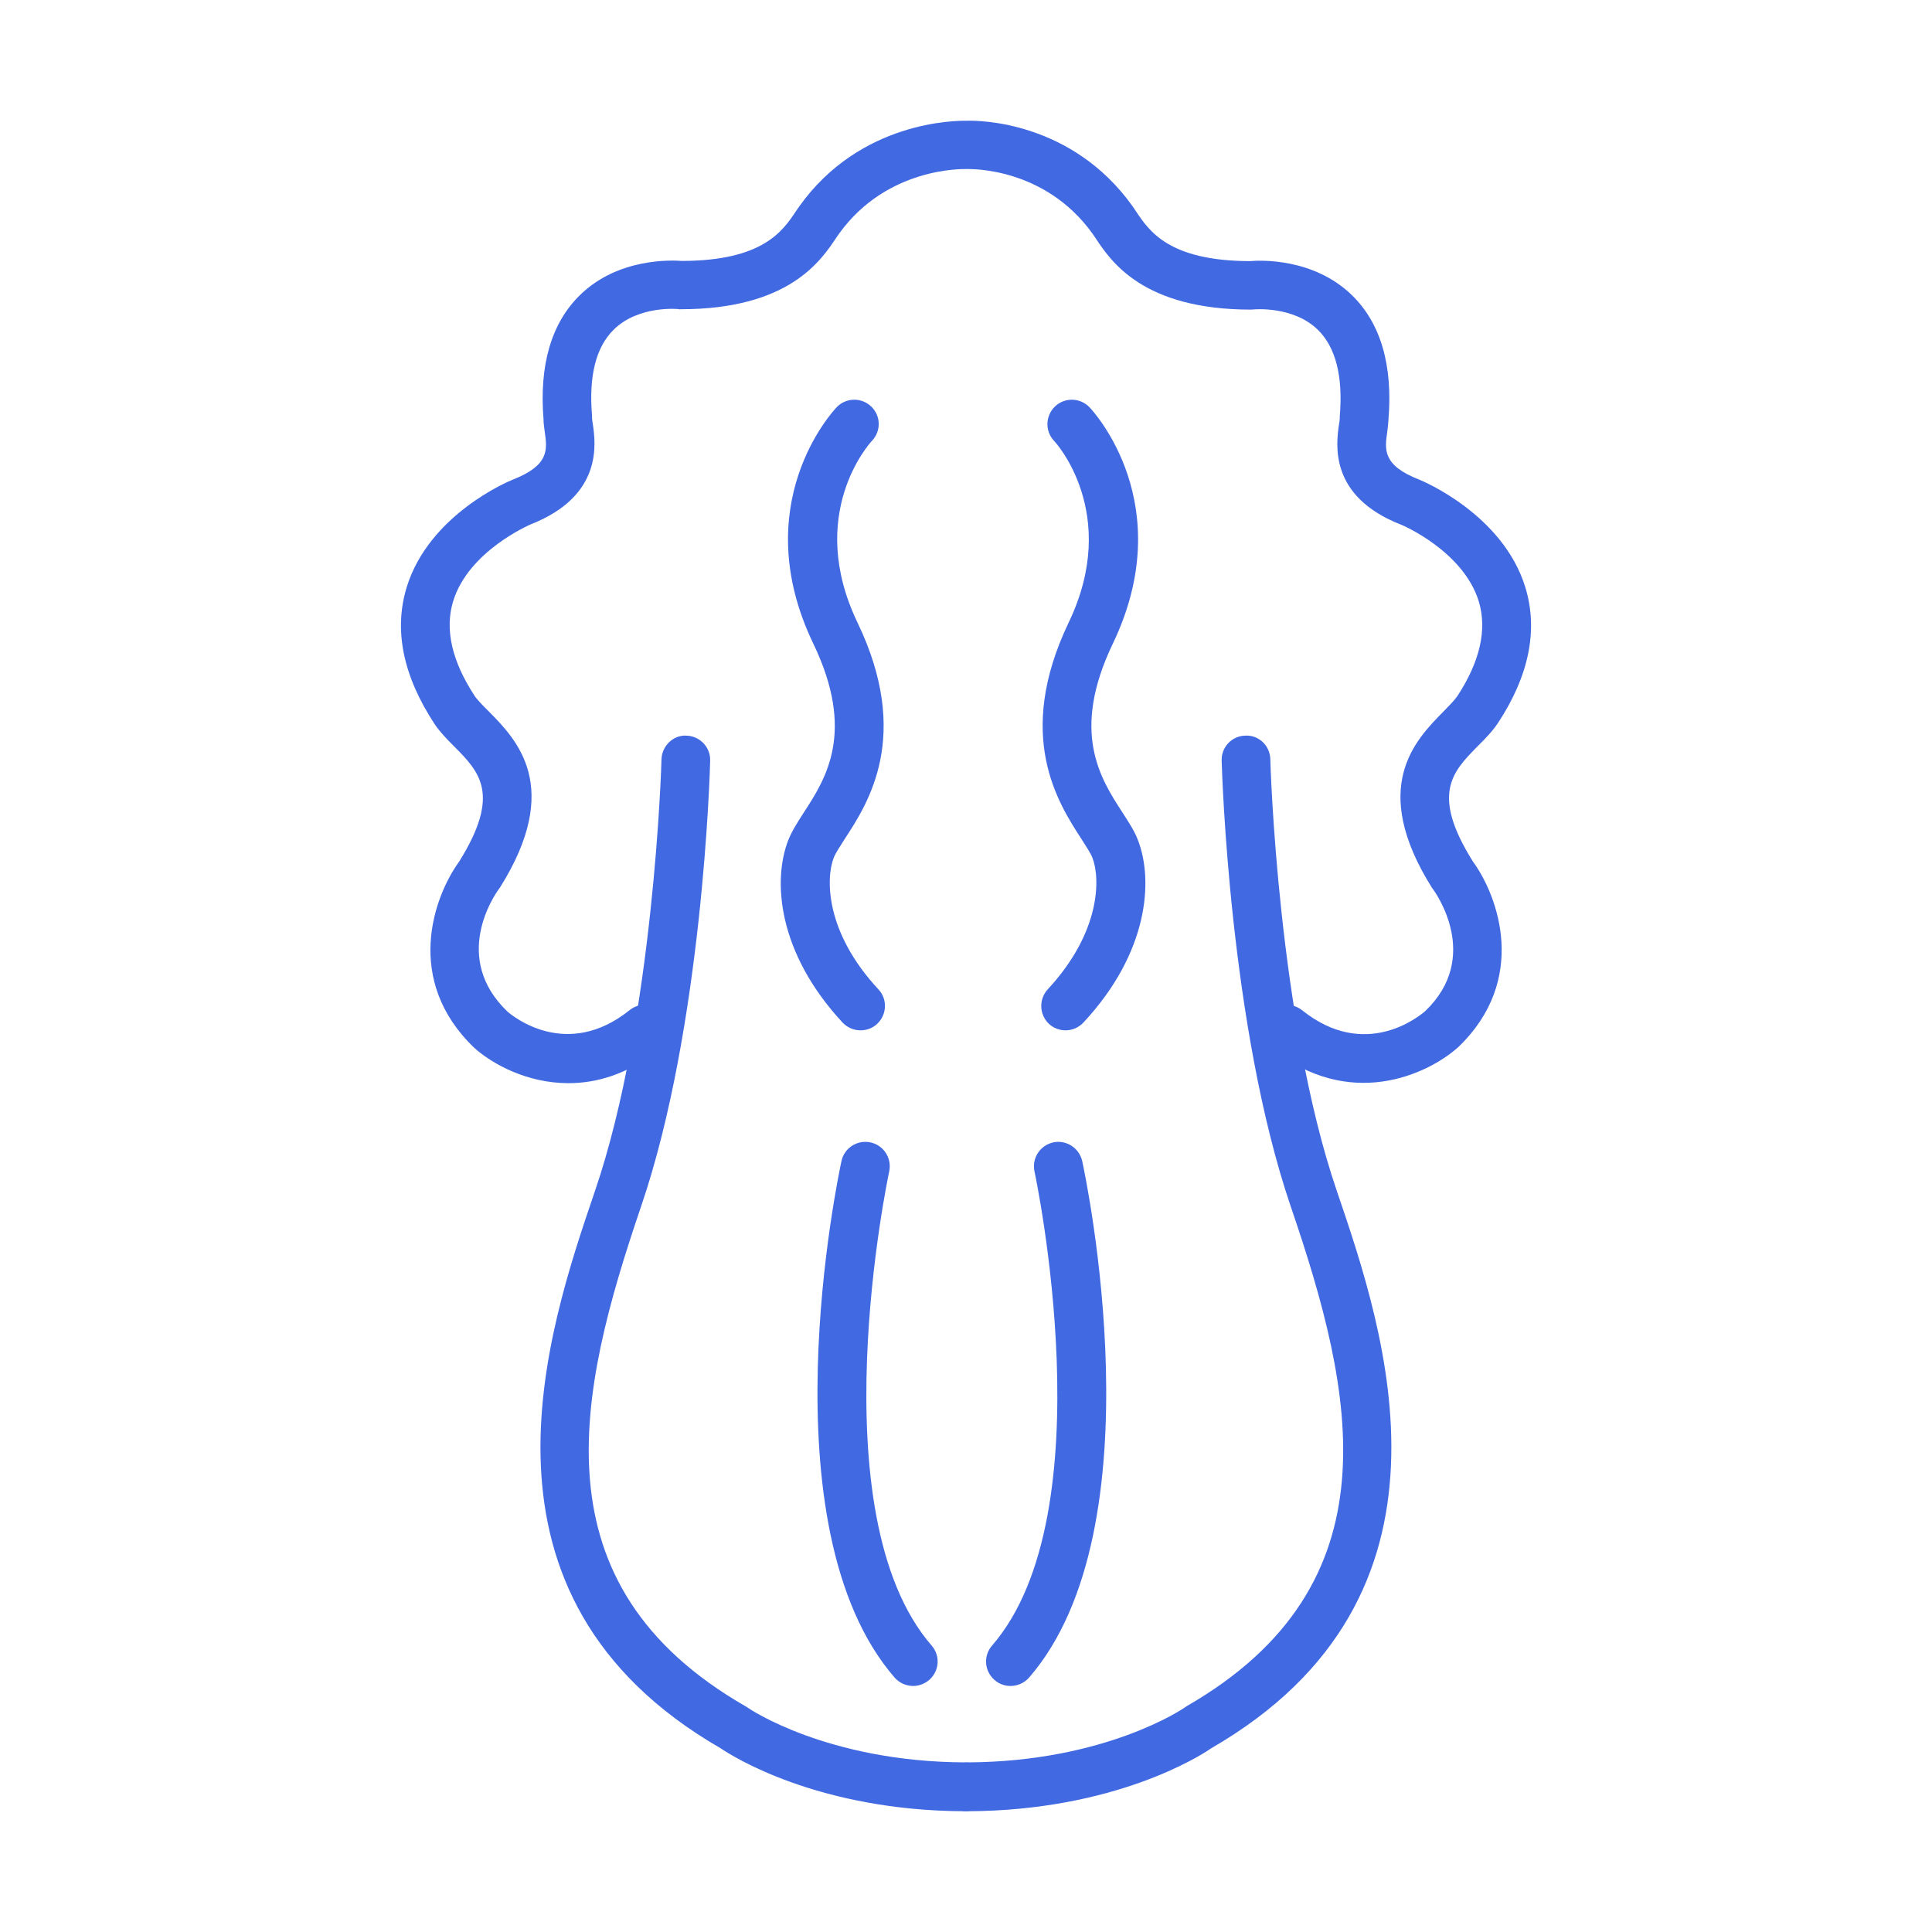
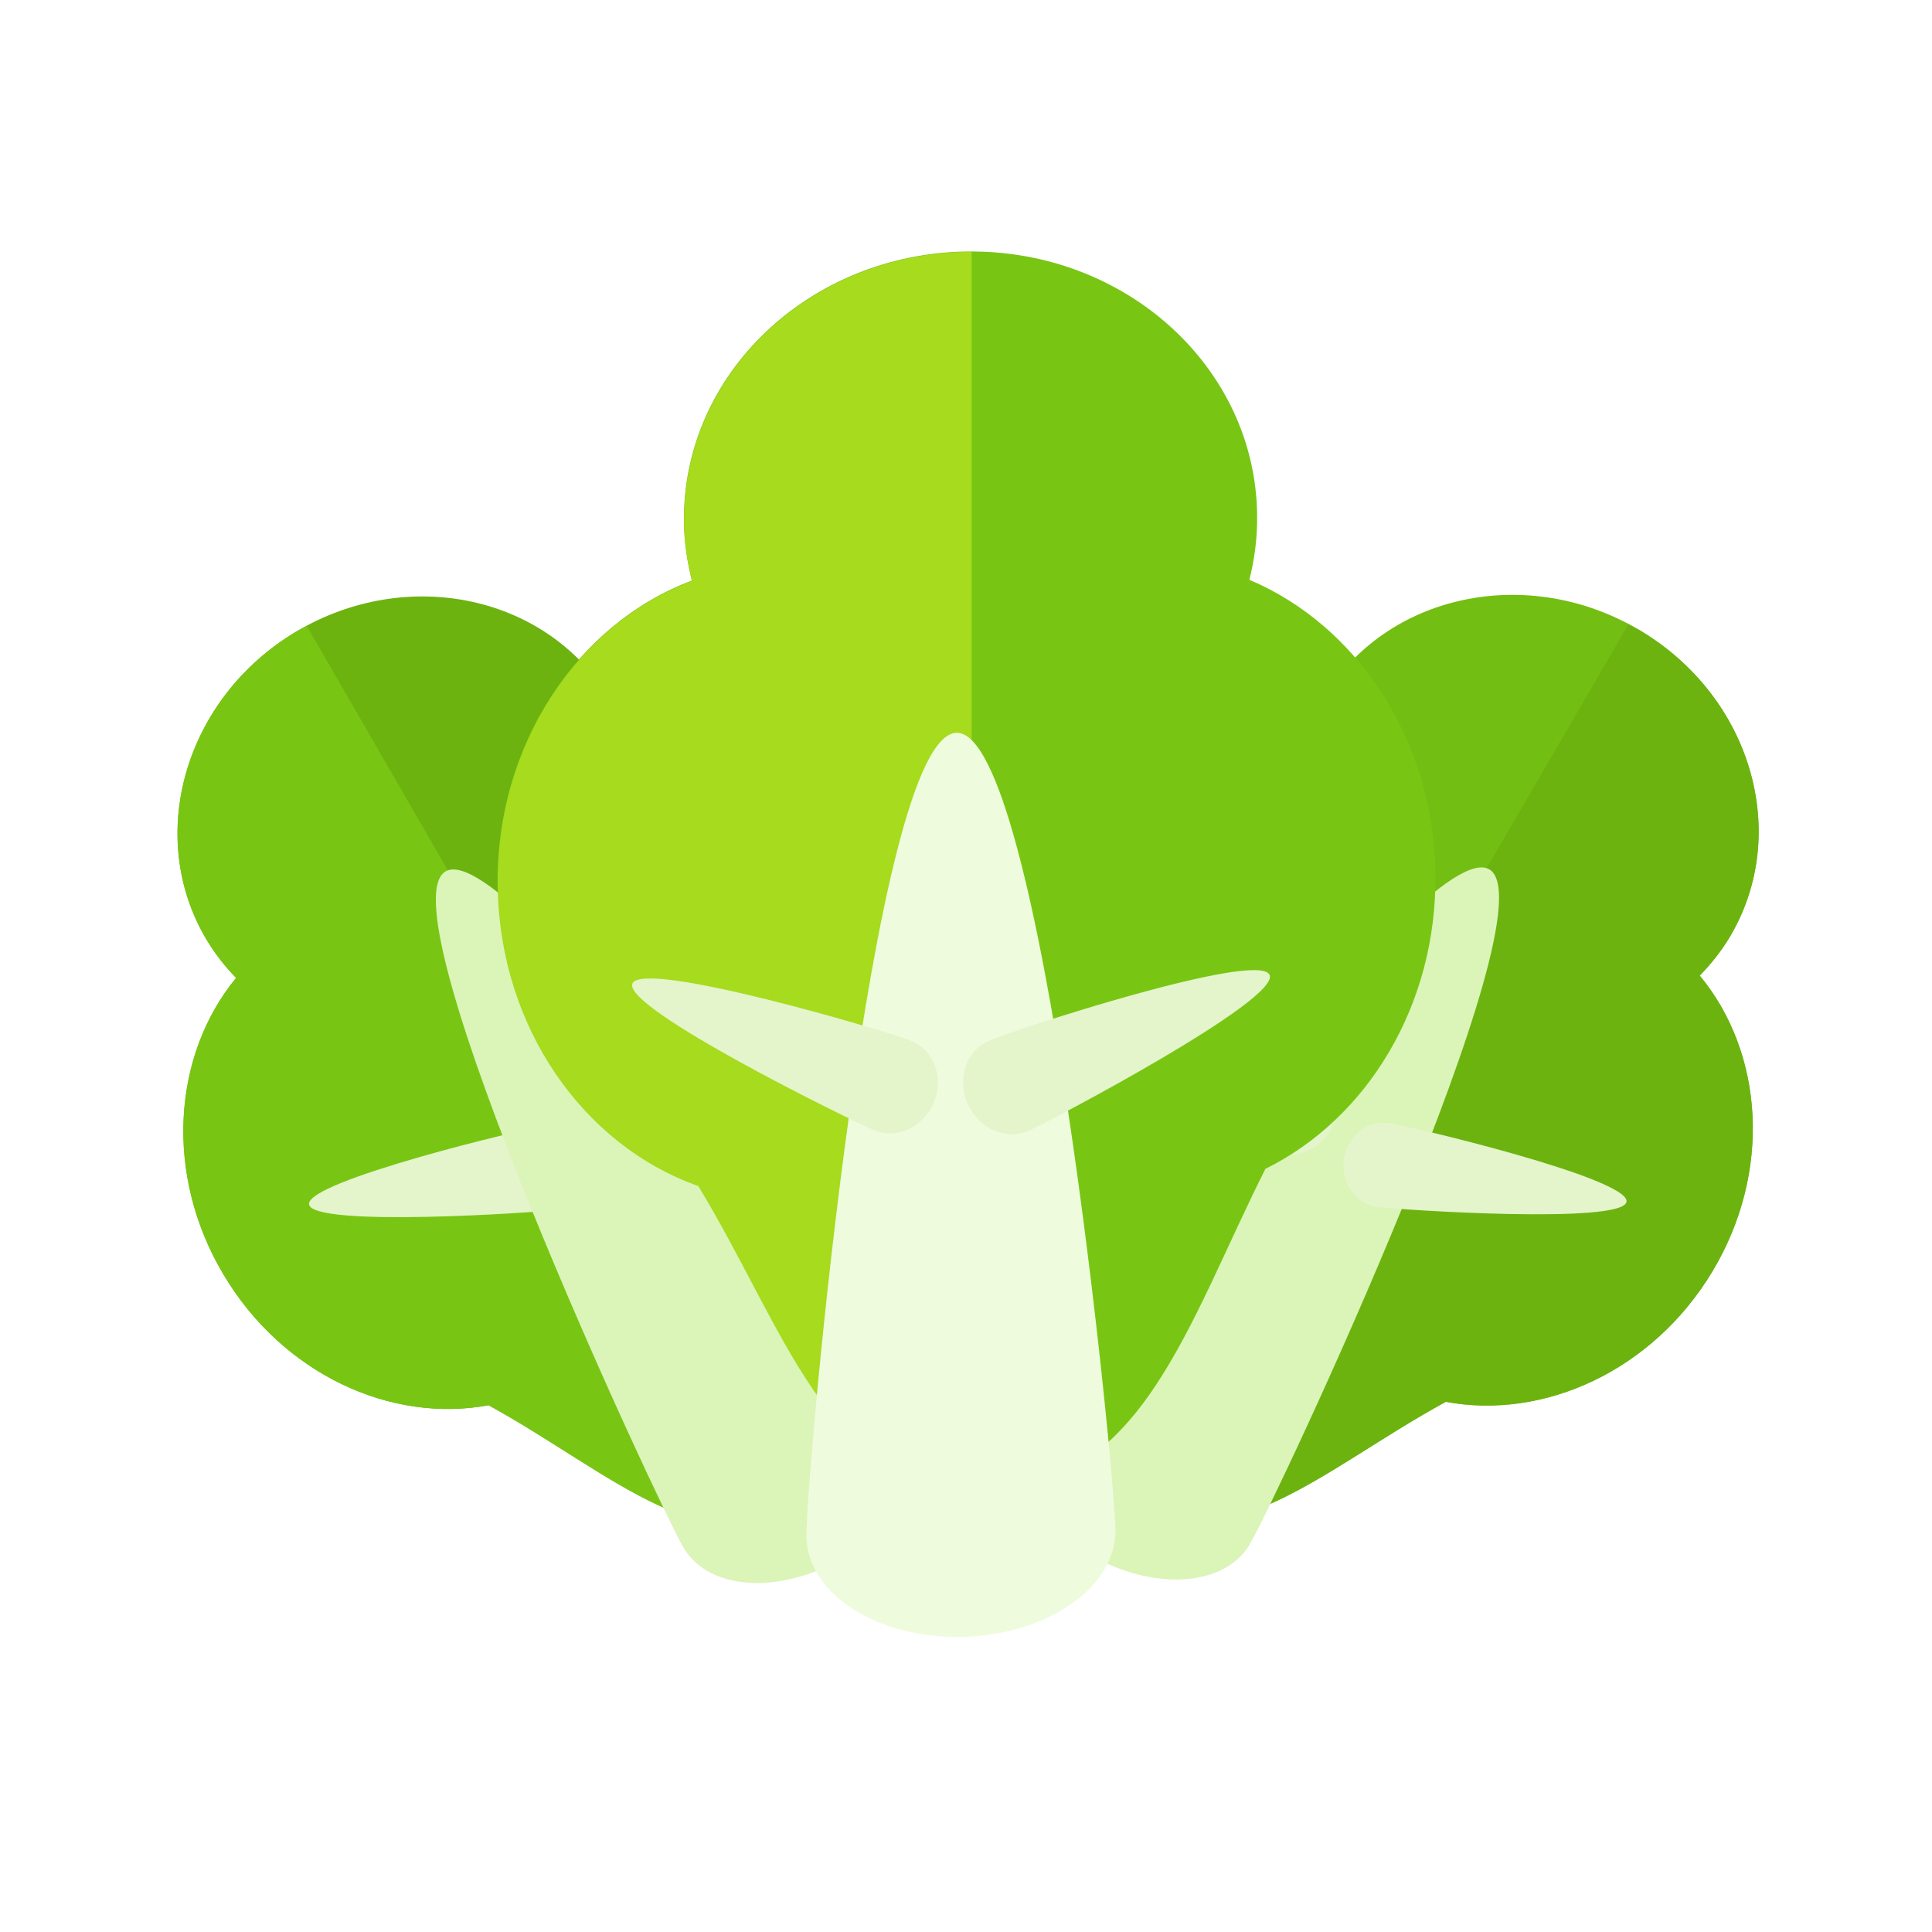
<svg xmlns="http://www.w3.org/2000/svg" class="icon" width="48px" height="48.00px" viewBox="0 0 1024 1024" version="1.1">
-   <path d="M564.8 546.1c-3.1 0-6.3-1.1-8.8-3.4-5.2-4.9-5.5-13-0.7-18.3 28.3-30.5 27.9-59 23.7-69.8-0.9-2.3-3.3-6-5.8-9.9-12.4-19.1-35.5-54.7-6.8-114.7 27.8-57.9-7.3-96-7.7-96.3-4.9-5.2-4.7-13.3 0.5-18.3 5.2-4.9 13.3-4.7 18.3 0.5 2 2.1 47.7 51.5 12.3 125.3-22.5 46.9-6.5 71.5 5.1 89.4 3.4 5.3 6.4 9.8 8.2 14.6 8.3 21.3 5.8 59.5-28.8 96.7-2.6 2.8-6.1 4.2-9.5 4.2zM456.1 546.1c-3.5 0-6.9-1.4-9.5-4.1-34.6-37.3-37.1-75.4-28.8-96.7 1.9-4.8 4.8-9.3 8.2-14.6 11.7-18 27.6-42.6 5.1-89.5-35.5-73.8 10.3-123.2 12.3-125.3 4.9-5.2 13.1-5.4 18.3-0.5 5.2 4.9 5.4 13 0.5 18.2-1.6 1.7-35.2 39.1-7.7 96.4 28.8 60 5.7 95.6-6.8 114.7-2.5 3.9-4.9 7.6-5.8 9.9-4.2 10.8-4.7 39.3 23.7 69.8 4.9 5.2 4.5 13.4-0.7 18.3-2.5 2.3-5.6 3.4-8.8 3.4zM511.3 960s-0.1 0 0 0c-78.1-0.3-123.5-29.4-129.4-33.4-139.7-80.7-92.1-220.4-66.5-295.5 31.3-91.8 35.2-227.2 35.2-228.6 0.2-7.1 6.2-13 13.2-12.6 7.1 0.2 12.8 6.1 12.6 13.2-0.1 5.7-4 140.8-36.6 236.3-33.6 98.7-57.1 200.4 55.4 265 0.4 0.2 0.7 0.4 1.1 0.7 0.4 0.3 41.8 28.7 115.1 29 7.1 0 12.9 5.8 12.9 13-0.1 7.1-5.9 12.9-13 12.9z" fill="#4169E1" />
-   <path d="M512.7 960c-7.1 0-12.9-5.8-12.9-12.9 0-7.1 5.7-12.9 12.9-13 73.3-0.3 114.7-28.7 115.1-29 0.3-0.2 0.7-0.5 1-0.7 112.4-64.6 89-166.4 55.3-265-32.5-95.5-36.4-230.6-36.6-236.3-0.2-7.1 5.4-13.1 12.6-13.2 7.1-0.4 13.1 5.4 13.2 12.6 0 1.4 3.9 136.9 35.2 228.6 25.6 75.1 73.2 214.8-66.5 295.5-5.7 4-51.2 33.1-129.3 33.4z" fill="#4169E1" />
-   <path d="M301.3 574.1c-21.9 0-40.3-10.1-49.9-18.7-37.4-35.8-21.7-79.9-8-98.8 22.3-35.8 10.7-47.5-2.8-61.1-3.6-3.6-7.2-7.3-10.1-11.5-17-25.8-21.9-50.2-14.9-72.9 11.9-38.5 54.2-56.1 56-56.8 19.7-7.7 18.5-16 17.1-25.6-0.3-2.3-0.6-4.4-0.6-6.1-2.4-29.1 4.1-51.4 19.4-66.3 20.2-19.7 48.5-18.4 54-18 42.9-0.1 53.4-15.9 60.4-26.4l1.8-2.6c32.3-45.2 82.7-45.4 89-45.3 6.2-0.2 55.3 0.2 87.5 45.2l1.9 2.8c7 10.5 17.5 26.3 60.4 26.4 5.5-0.5 33.7-1.7 54 18 15.3 14.9 21.8 37.1 19.4 66.2-0.1 1.7-0.3 3.8-0.6 6.1-1.4 9.6-2.6 17.9 16.9 25.5 2 0.8 44.3 18.5 56.2 56.9 7 22.7 2.1 47.1-14.7 72.5-3.1 4.5-6.8 8.2-10.4 11.8-13.4 13.6-25.1 25.3-2.7 61.1 13.7 18.8 29.4 62.9-7.7 98.5-16.5 14.8-57.8 33.6-98.9 0.7-5.6-4.5-6.5-12.6-2-18.2s12.6-6.5 18.2-2c33.4 26.7 62 3.2 65.2 0.4 30.1-28.8 5.2-63.1 4.2-64.5-0.2-0.3-0.4-0.6-0.6-0.8-33.5-53.4-8.8-78.4 6-93.4 2.9-3 5.7-5.8 7.4-8.2 12-18.3 15.9-35.3 11.4-50.2-8.2-26.8-40.8-40.6-41.2-40.7-38.4-15-34.4-42.7-32.9-53.2 0.2-1.2 0.4-2.2 0.4-3.1v-1.1c1.8-21.1-2.1-36.5-11.5-45.8-13.1-12.9-33.9-10.9-34.1-10.9-0.4 0-1 0.1-1.4 0.1-57.3 0-74.3-25.6-82.5-38l-1.5-2.2c-25.6-35.7-65.5-34.2-65.8-34.3h-1.2c-1.6 0-42-1.1-67.4 34.3l-1.4 2c-8.2 12.3-25.2 38-82.5 38-0.5 0.1-1 0-1.5-0.1-0.1 0-20.9-2-34 10.9-9.5 9.3-13.3 24.7-11.5 45.8v1.1c0 0.8 0.2 1.9 0.4 3.1 1.5 10.4 5.5 38.2-33.1 53.3-0.1 0.1-32.7 13.9-40.9 40.6-4.6 14.9-0.7 32 11.6 50.6 1.5 2 4.2 4.9 7.2 7.8 14.8 15 39.5 40 6 93.4-0.2 0.3-0.4 0.6-0.6 0.8-2.6 3.6-25.1 36.5 4.5 64.9 2.8 2.5 31.5 26 64.8-0.7 5.6-4.5 13.7-3.6 18.2 2s3.6 13.7-2 18.2c-16.6 13.7-33.5 18.5-48.6 18.5zM484 893.6c-3.6 0-7.2-1.5-9.8-4.4-69.4-80-29.9-265.9-28.2-273.8 1.5-7 8.4-11.4 15.4-9.9s11.4 8.4 9.9 15.4c-0.4 1.8-38.5 181.1 22.5 251.3 4.7 5.4 4.1 13.5-1.3 18.2-2.5 2.1-5.5 3.2-8.5 3.2zM535.6 893.6c-3 0-6-1-8.5-3.2-5.4-4.7-6-12.8-1.3-18.2 61-70.3 22.9-249.5 22.5-251.3-1.5-7 2.9-13.8 9.9-15.4 6.9-1.5 13.8 2.9 15.4 9.9 1.7 7.9 41.2 193.8-28.2 273.8-2.6 2.9-6.2 4.4-9.8 4.4z" fill="#4169E1" />
+   <path d="M468.7 615.2c4.5 76.4 22.8 147.4-36.2 182.6-57.8 34.4-108-17-173.5-53-51.9 9.7-109.2-16.6-140.5-69.3-31.5-52.9-27-116.2 6.7-157.2-5.9-6-11.2-12.8-15.7-20.3-32.8-55-11.5-128.1 47.6-163.3 59.1-35.1 133.5-19 166.2 36.1 5 8.4 8.7 17.2 11.2 26.2 50.1-6.4 103.9 19.8 133.9 70.3 29.3 49.1 27.6 107.1 0.3 147.9z" fill="#6CB310" />
+   <path d="M258.9 744.8c-51.9 9.7-109.2-16.6-140.5-69.3-31.5-52.9-27-116.2 6.7-157.2-5.9-6-11.2-12.8-15.7-20.3-32.7-55-11.4-128.1 47.7-163.3 1.8-1.1 3.7-2 5.5-2.9l269.2 466.3c-57.5 33.7-107.6-17.5-172.9-53.3z" fill="#78C613" />
+   <path d="M916.7 496.8c-4.5 7.5-9.9 14.2-15.8 20.3 33.9 40.9 38.4 104 6.7 156.8-31.5 52.5-89.1 78.8-141.3 69.1-65.9 35.9-116.3 87.2-174.4 52.9-59.4-35.1-40.9-105.9-36.4-182.2-27.5-40.8-29.1-98.7 0.2-147.6 30.1-50.3 84.2-76.5 134.6-70.1 2.5-9 6.3-17.8 11.3-26.2 32.9-54.9 107.7-71 167.1-36 59.5 35.1 80.9 108.1 48 163z" fill="#73BE12" />
+   <path d="M916.7 496.8c-4.5 7.5-9.9 14.2-15.8 20.3 33.9 40.9 38.4 104 6.7 156.8-31.5 52.5-89.1 78.8-141.3 69.1-65.6 35.8-115.9 86.8-173.8 53.2l270.6-465.3c1.8 1 3.7 1.9 5.5 2.9 59.6 35.1 81 108.1 48.1 163z" fill="#6CB310" />
+   <path d="M789.4 460.8c-34.2-20.4-237.2 260.8-250.8 283.7-13.5 23 3.2 58.1 37.4 78.6 34.2 20.4 72.9 18.4 86.4-4.6 13.6-23 161.2-337.3 127-357.7z" fill="#DBF4B8" />
+   <path d="M704.3 577.2c6.8 9.3 3.9 22.8-6.4 30.2-10.3 7.4-24.1 5.8-30.9-3.5-6.8-9.3-71.3-111.1-61-118.5 10.3-7.4 91.6 82.5 98.3 91.8z m31.2 18c-11.3-1.5-21.7 7.3-23.3 19.6-1.6 12.3 6.4 23.5 17.7 24.9 11.3 1.5 130.6 9.4 132.2-2.8 1.5-12.4-115.3-40.3-126.6-41.7z" fill="#E4F4CB" />
+   <path d="M760.8 463.2c0.9 69.6-36.3 129.8-90.1 156.3-41.9 83.4-65.8 169.6-149.7 170.7-82.1 1.1-103.7-83.8-151-161.8-60.8-21.4-105.3-84.1-106.3-158.8-1-75 42.3-139.1 103-161.9-2.5-10-4.1-20.3-4.2-31-1-78.1 66.2-142.3 150.1-143.4 83.9-1.1 152.7 61.3 153.7 139.4 0.2 11.9-1.3 23.5-4.1 34.6 56.8 24 97.7 84.4 98.6 155.9z" fill="#78C613" />
+   <path d="M320.7 578.6c-6.7 9.3-3.9 22.9 6.4 30.3 10.2 7.4 24 5.8 30.7-3.5 6.7-9.3 71-111.3 60.7-118.7-10.2-7.5-91.1 82.6-97.8 91.9z m-31 18c11.2-1.5 21.6 7.3 23.2 19.6 1.5 12.3-6.3 23.5-17.6 25-11.2 1.5-129.9 9.5-131.5-2.9-1.6-12.3 114.6-40.2 125.9-41.7z" fill="#E4F4CB" />
+   <path d="M236.1 461.9c34-20.5 236 261.3 249.5 284.3 13.4 23-3.2 58.3-37.3 78.7-34 20.5-72.5 18.4-86-4.6-13.4-22.9-160.2-337.9-126.2-358.4z" fill="#DBF4B8" />
+   <path d="M515 790c-77-3.3-98.8-85.5-144.9-161.4-60.8-21.4-105.3-84.1-106.3-158.8-1-75 42.3-139.1 103-161.9-2.5-10-4.1-20.3-4.2-31-1-78.1 66.2-142.3 150.1-143.4 0.8 0 1.5 0.1 2.3 0.1V790z" fill="#A6DB1E" />
+   <path d="M507 388.4c45.2-0.8 84 392.3 84.2 422.7 0.2 30.4-36.4 55.6-81.6 56.5-45.2 0.8-82-23.1-82.2-53.5-0.2-30.4 34.4-424.9 79.6-425.7z" fill="#EFFBDD" />
+   <path d="M524 551.7c-12 5.4-16.9 20.3-11 33.5 5.9 13.1 20.4 19.4 32.3 14.1 11.9-5.4 133.4-69.4 127.6-82.6-5.9-13.2-136.9 29.6-148.9 35z m-40.8 0.1c11.9 4.9 17.2 19.5 11.7 32.6-5.5 13-19.6 19.6-31.6 14.6-11.9-4.9-133.6-64.7-128.1-77.7 5.4-13.1 136 25.5 148 30.5z" fill="#E4F4CB" />
</svg>
